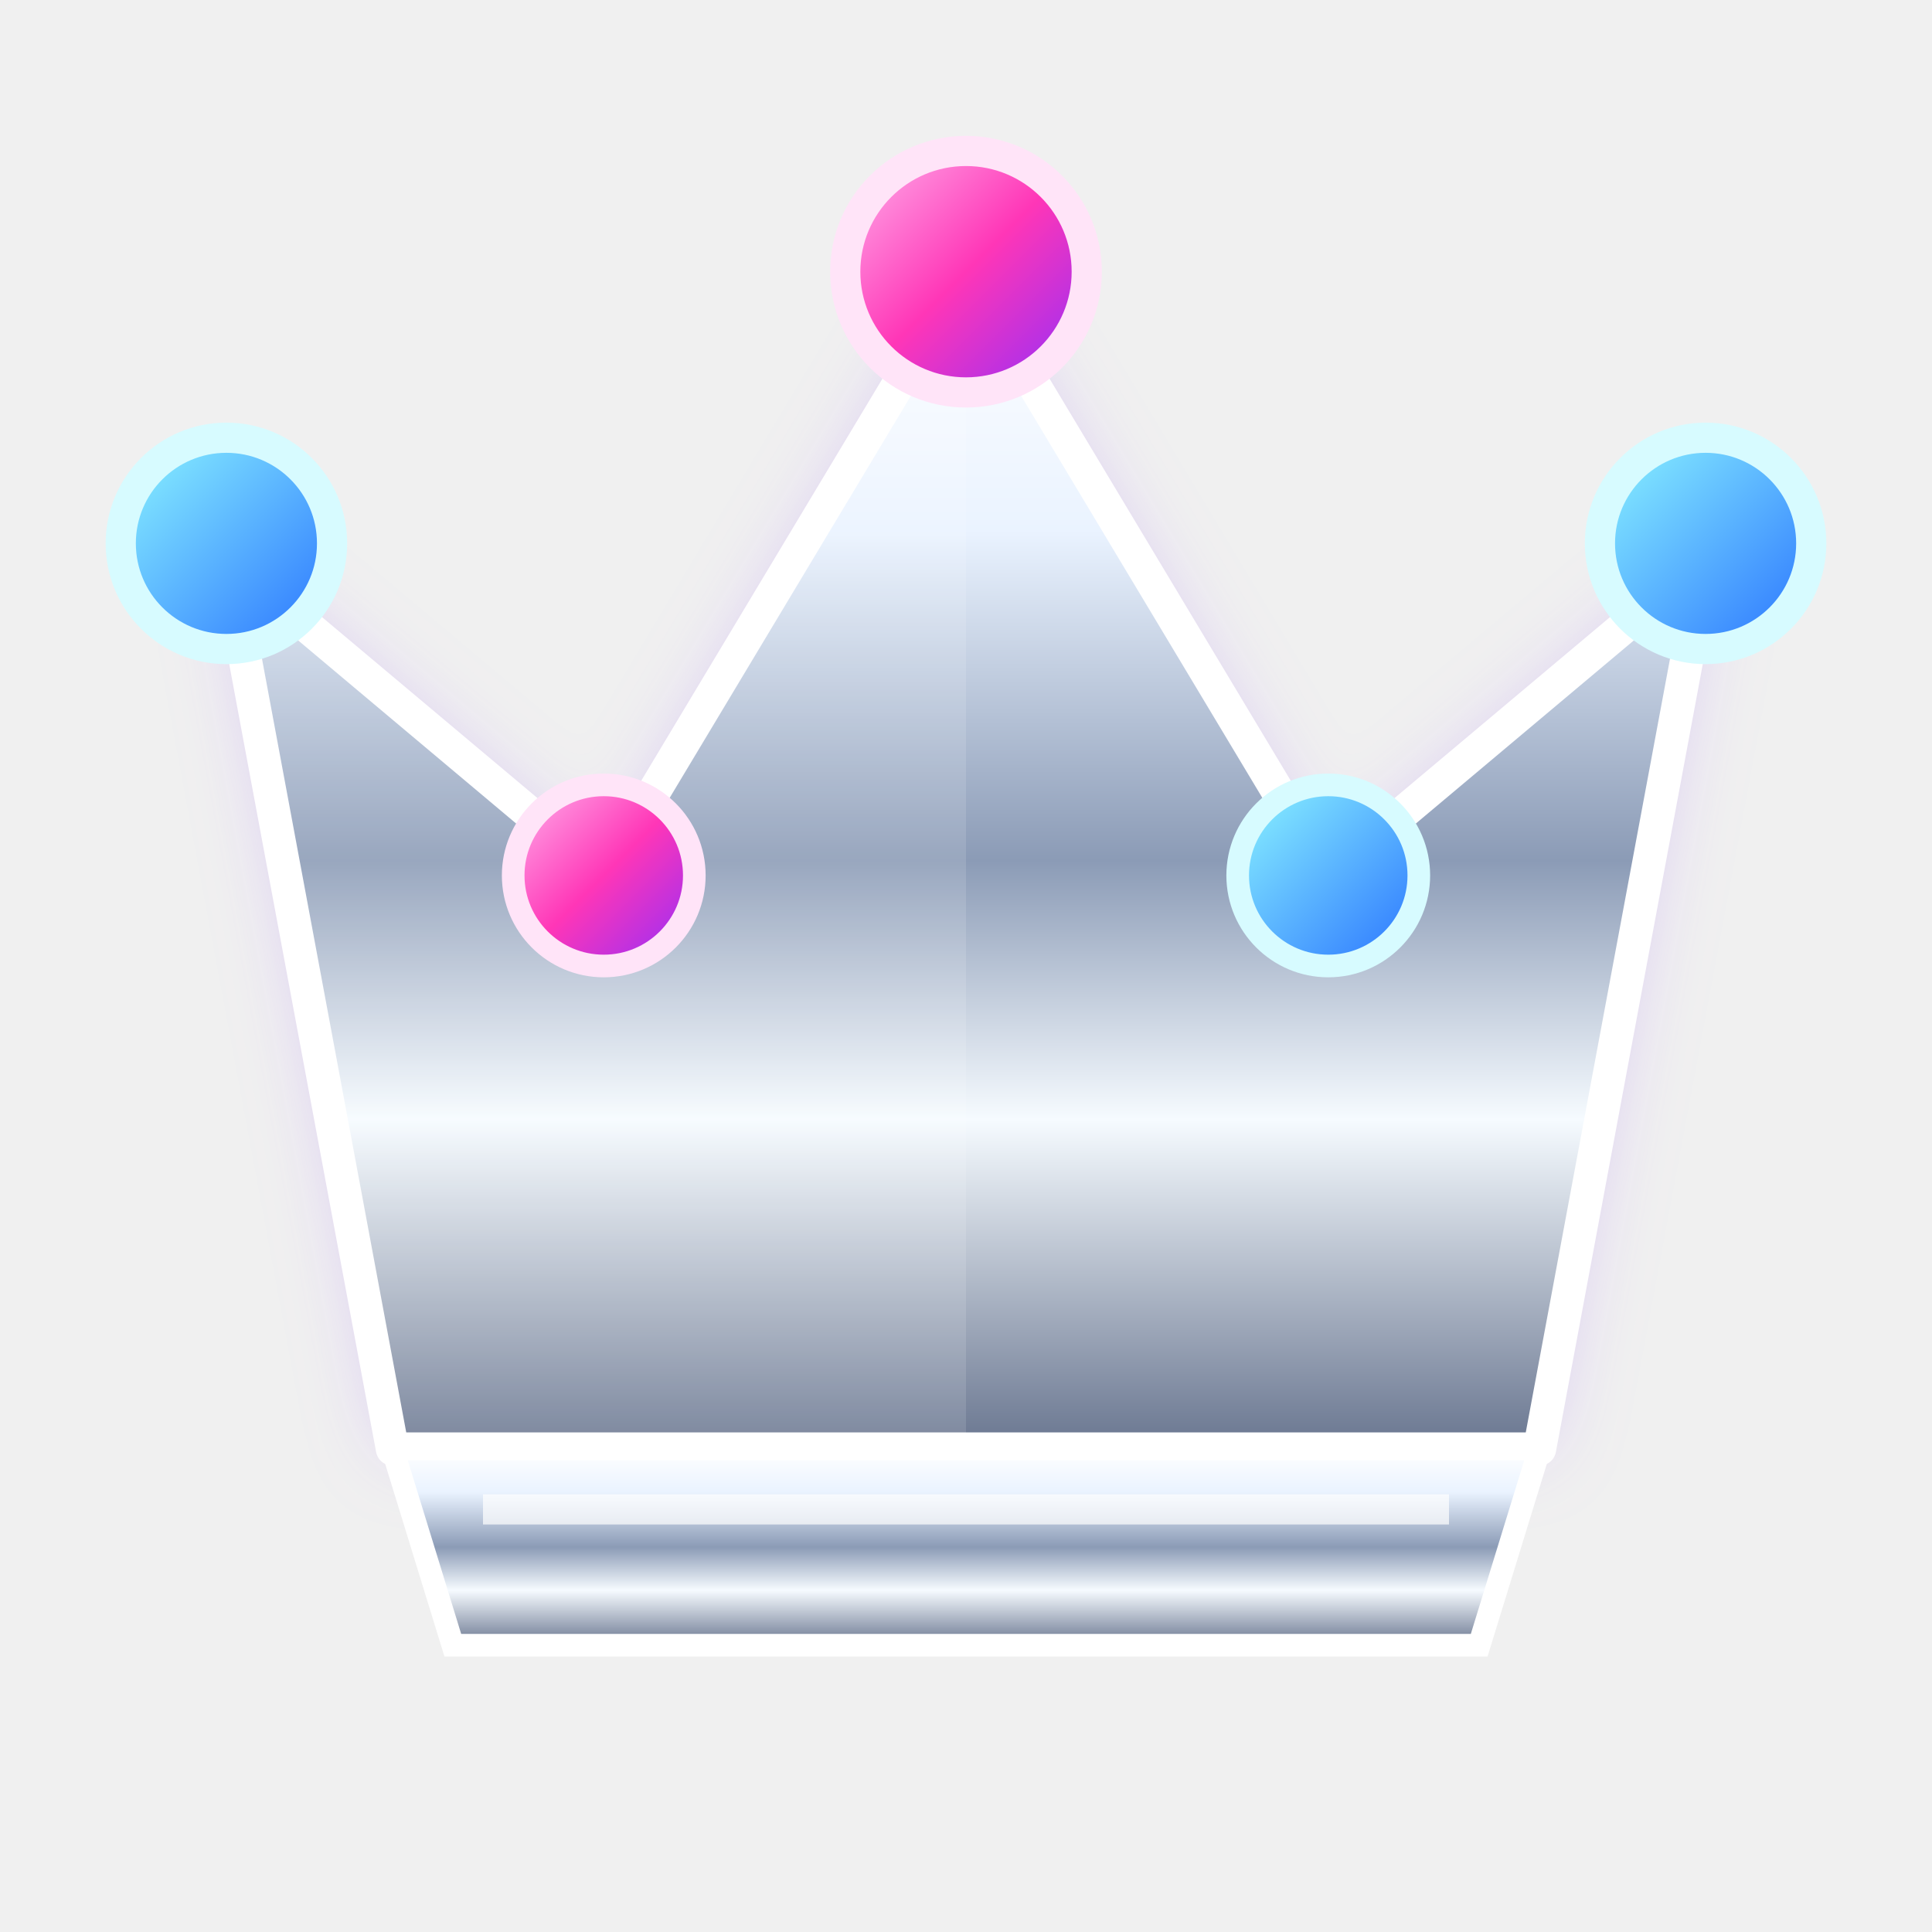
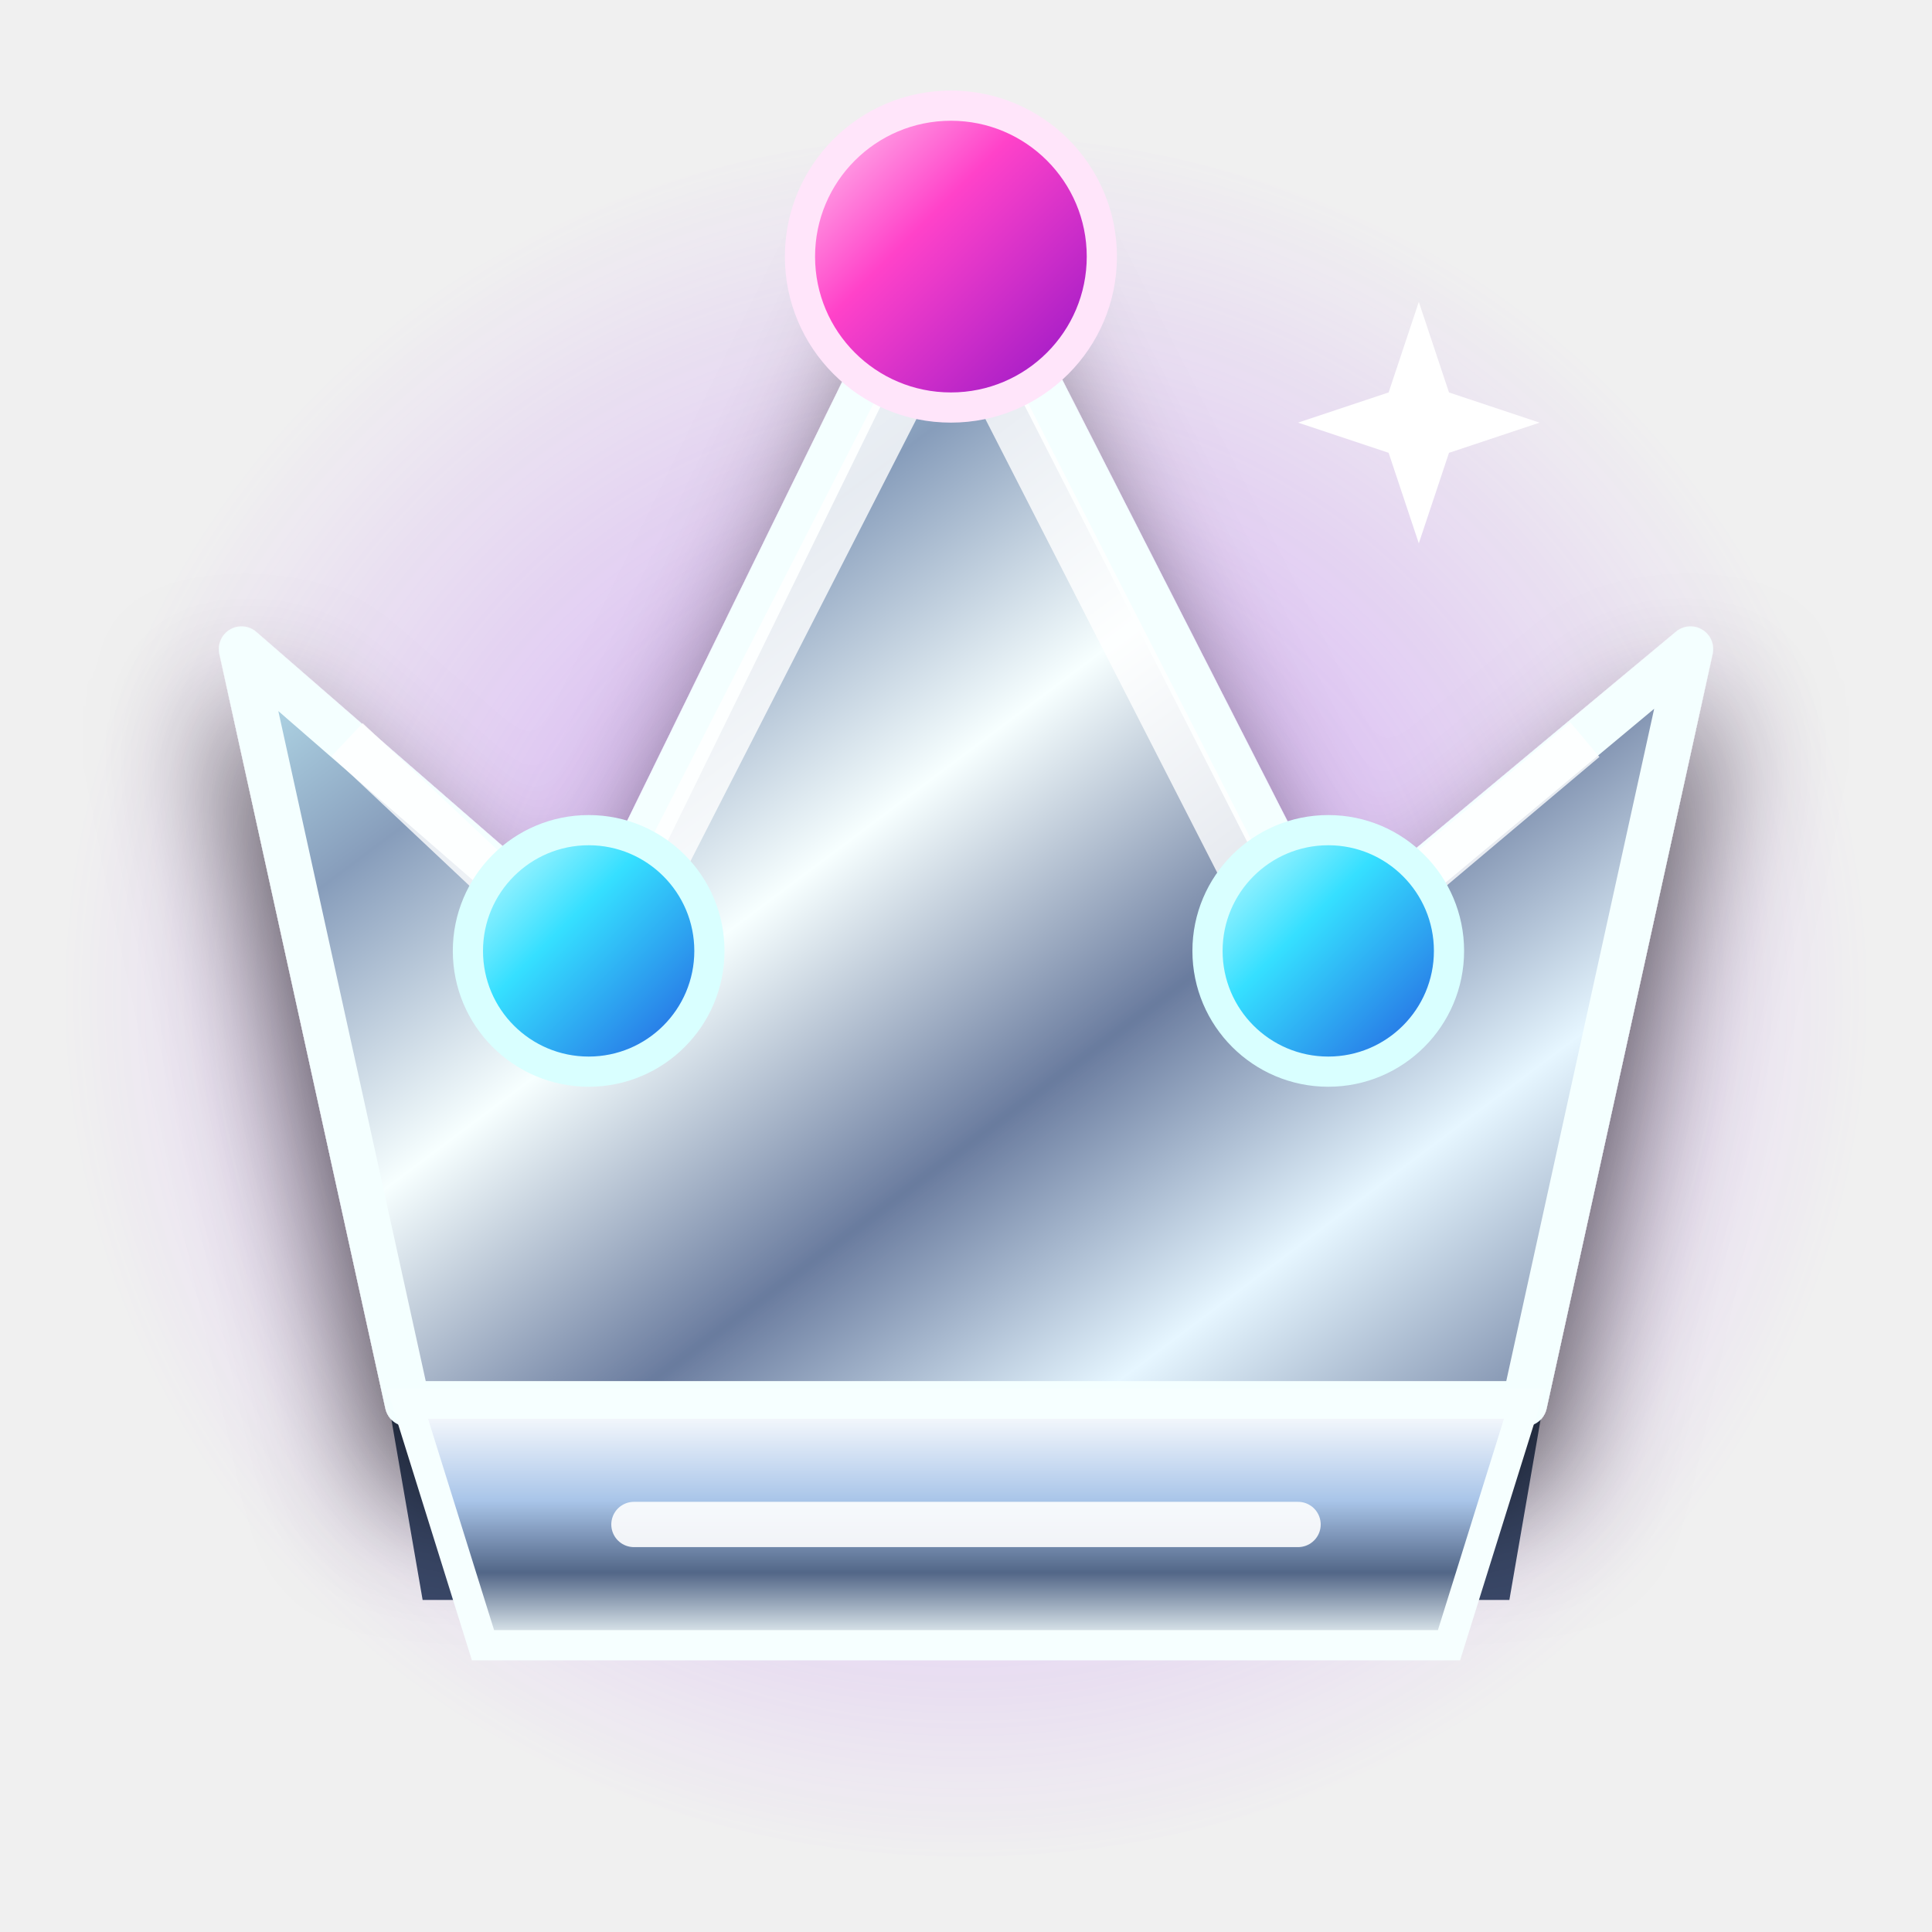
<svg xmlns="http://www.w3.org/2000/svg" viewBox="0 0 128 128">
  <defs>
-     <linearGradient id="s" x1="0" y1="0" x2="0" y2="1">
+     <linearGradient id="silver" x1="0" y1="0" x2=".9" y2="1">
      <stop stop-color="#fff" />
-       <stop offset=".22" stop-color="#eaf3ff" />
-       <stop offset=".5" stop-color="#8b9bb6" />
-       <stop offset=".72" stop-color="#f6fbff" />
-       <stop offset="1" stop-color="#68758f" />
+       <stop offset=".17" stop-color="#c8f8ff" />
+       <stop offset=".34" stop-color="#879dbb" />
+       <stop offset=".5" stop-color="#f7ffff" />
+       <stop offset=".68" stop-color="#697b9e" />
+       <stop offset=".84" stop-color="#e6f6ff" />
+       <stop offset="1" stop-color="#7788a7" />
    </linearGradient>
-     <linearGradient id="p" x1="0" y1="0" x2="1" y2="1">
-       <stop stop-color="#ffb6ed" />
-       <stop offset=".5" stop-color="#ff36b7" />
-       <stop offset="1" stop-color="#8c2dff" />
+     <linearGradient id="band" x1="0" y1="0" x2="0" y2="1">
+       <stop stop-color="#fff" />
+       <stop offset=".4" stop-color="#a9c5e9" />
+       <stop offset=".7" stop-color="#526687" />
+       <stop offset="1" stop-color="#f6ffff" />
    </linearGradient>
-     <linearGradient id="b" x1="0" y1="0" x2="1" y2="1">
-       <stop stop-color="#8df7ff" />
-       <stop offset="1" stop-color="#2871ff" />
+     <linearGradient id="pink" x1="0" y1="0" x2="1" y2="1">
+       <stop stop-color="#ffd5f4" />
+       <stop offset=".4" stop-color="#ff42c9" />
+       <stop offset="1" stop-color="#8b12c8" />
    </linearGradient>
-     <filter id="g">
-       <feGaussianBlur stdDeviation="2.5" />
+     <linearGradient id="blue" x1="0" y1="0" x2="1" y2="1">
+       <stop stop-color="#d9ffff" />
+       <stop offset=".4" stop-color="#35dfff" />
+       <stop offset="1" stop-color="#2354dd" />
+     </linearGradient>
+     <filter id="shadow" x="-30%" y="-40%" width="160%" height="190%">
+       <feGaussianBlur in="SourceAlpha" stdDeviation="4" />
+       <feOffset dy="5" />
+       <feComponentTransfer>
+         <feFuncA type="linear" slope=".65" />
+       </feComponentTransfer>
+       <feMerge>
+         <feMergeNode />
+         <feMergeNode in="SourceGraphic" />
+       </feMerge>
    </filter>
+     <radialGradient id="glow">
+       <stop stop-color="#a63cff" stop-opacity=".45" />
+       <stop offset="1" stop-color="#a63cff" stop-opacity="0" />
+     </radialGradient>
  </defs>
-   <path d="m15 37 25 21 24-40 24 40 25-21-11 59H26Z" fill="#9b5cff" opacity=".28" filter="url(#g)" />
-   <path d="m15 37 25 21 24-40 24 40 25-21-11 59H26Z" fill="url(#s)" stroke="#fff" stroke-width="2.2" stroke-linejoin="round" />
-   <path d="m15 37 25 21 24-40v78H26Z" fill="#fff" opacity=".12" />
-   <path d="M26 96h76l-4 13H30Z" fill="url(#s)" stroke="#fff" stroke-width="1.5" />
-   <path d="M40 58 64 18 88 58" fill="none" stroke="#fff" stroke-width="2" opacity=".7" />
-   <circle cx="15" cy="36" r="7" fill="url(#b)" stroke="#d7fbff" stroke-width="2" />
-   <circle cx="64" cy="18" r="8" fill="url(#p)" stroke="#ffe4f8" stroke-width="2" />
-   <circle cx="113" cy="36" r="7" fill="url(#b)" stroke="#d7fbff" stroke-width="2" />
-   <circle cx="40" cy="58" r="6" fill="url(#p)" stroke="#ffe4f8" stroke-width="1.5" />
-   <circle cx="88" cy="58" r="6" fill="url(#b)" stroke="#d7fbff" stroke-width="1.5" />
-   <path d="M32 100h64" stroke="#fff" stroke-width="2" opacity=".7" />
+   <ellipse cx="64" cy="66" rx="61" ry="57" fill="url(#glow)" />
+   <path d="M19 47 39 66 63 16 88 66 109 47 100 99 28 99Z" fill="#3a4868" transform="translate(0 7)" />
+   <path d="M16 43 39 63 63 14 88 63 112 43 101 93 27 93Z" fill="url(#silver)" stroke="#f4ffff" stroke-width="3" stroke-linejoin="round" filter="url(#shadow)" />
+   <path d="M27 93h74l-5 16H32Z" fill="url(#band)" stroke="#f6ffff" stroke-width="2" />
+   <path d="M23 49 40 65 63 20 86 65 105 49" fill="none" stroke="#fff" stroke-width="3" stroke-linejoin="round" opacity=".8" />
+   <circle cx="39" cy="63" r="8" fill="url(#blue)" stroke="#d9ffff" stroke-width="2" />
+   <circle cx="63" cy="17" r="10" fill="url(#pink)" stroke="#ffe5fa" stroke-width="2" />
+   <circle cx="88" cy="63" r="8" fill="url(#blue)" stroke="#d9ffff" stroke-width="2" />
+   <path d="M42 101h44" stroke="#fff" stroke-width="3" stroke-linecap="round" opacity=".9" />
+   <path d="m94 20 2 6 6 2-6 2-2 6-2-6-6-2 6-2Z" fill="#fff" />
</svg>
